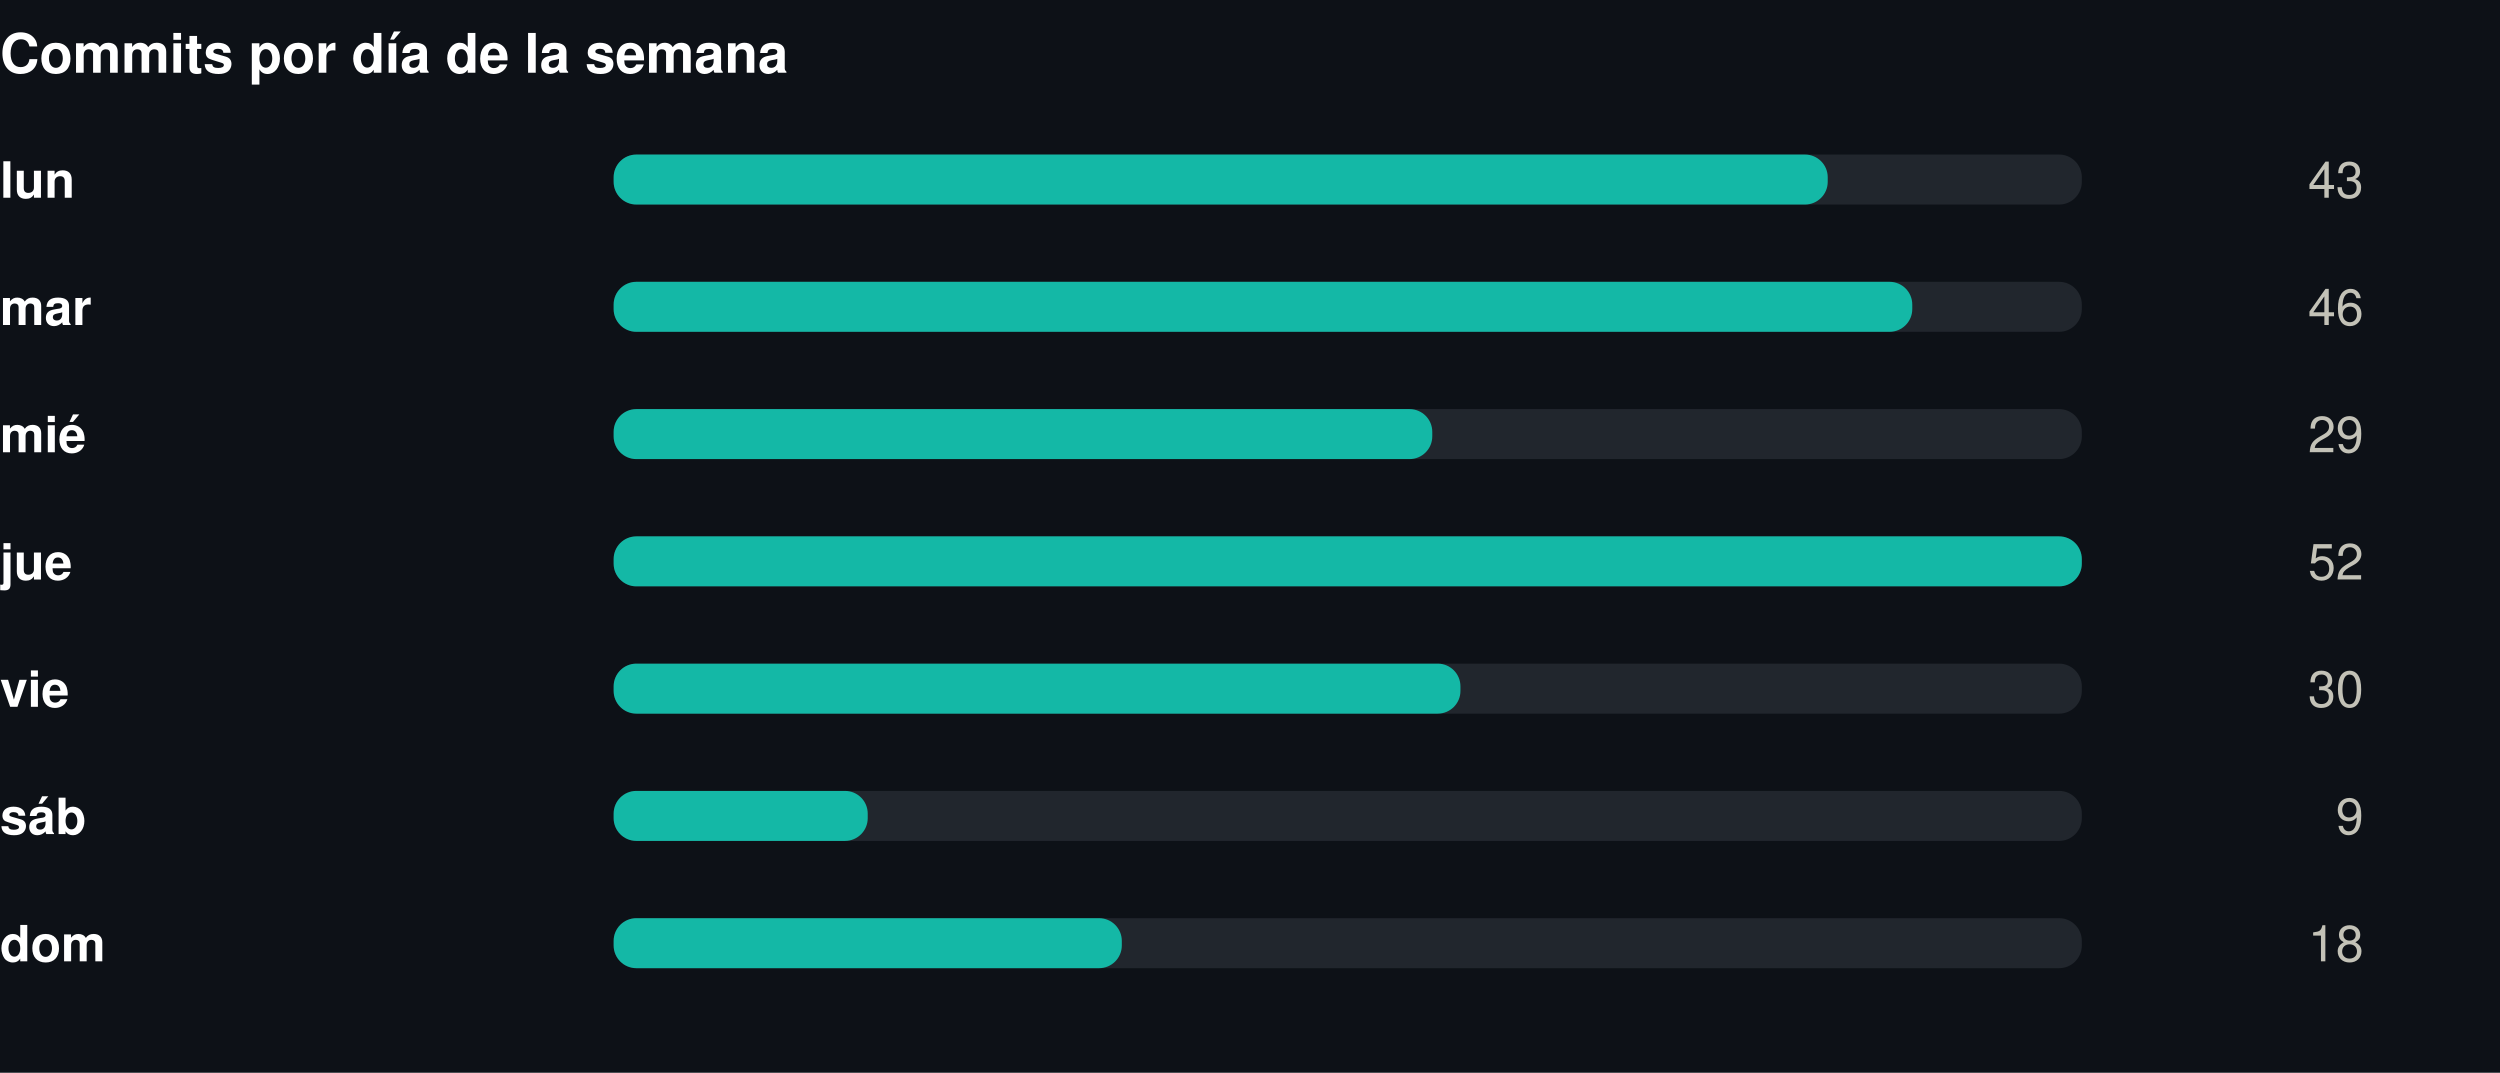
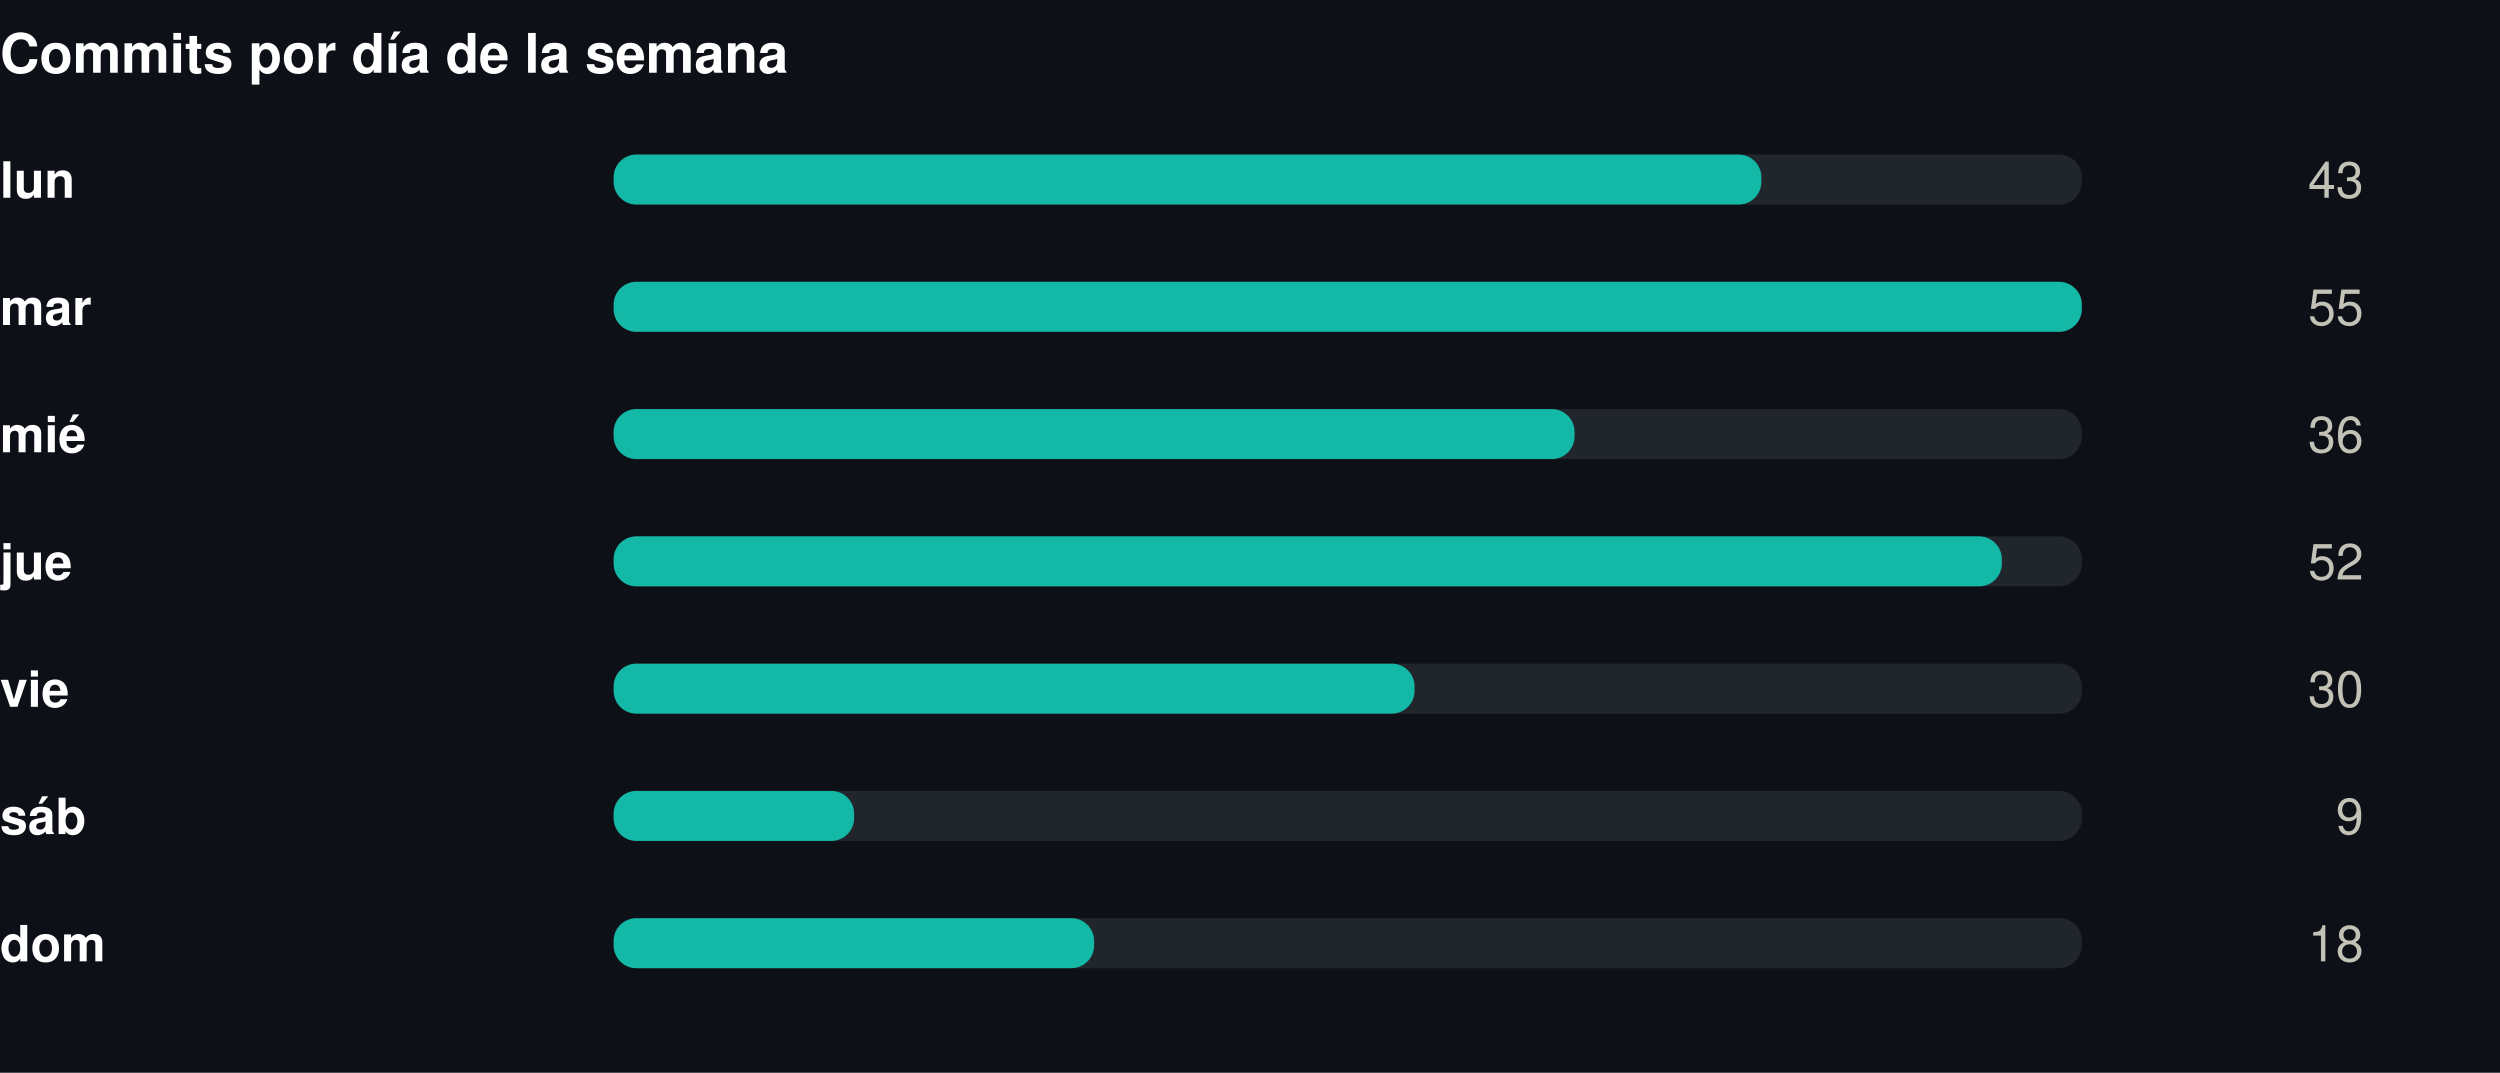
<svg xmlns="http://www.w3.org/2000/svg" width="550" height="236" viewBox="0 0 550 236" role="img">
  <rect width="550" height="236" fill="#0d1117" />
  <style>
@keyframes grow{from{transform:scaleX(0)}}
@keyframes rise{from{opacity:0;transform:translateY(9px)}}
@keyframes fade{from{opacity:0}}
@keyframes draw{to{stroke-dashoffset:0}}
.bar{transform-box:fill-box;transform-origin:left center;animation:grow .9s cubic-bezier(.22,1,.36,1) var(--d,0s) both}
.rise{animation:rise .7s cubic-bezier(.22,1,.36,1) var(--d,0s) both}
.fade{animation:fade .8s ease-out var(--d,0s) both}
.draw{animation:draw 1.7s ease-out .1s both}
@media (prefers-reduced-motion:reduce){
.bar,.rise,.fade,.draw{animation:none;transform:none;opacity:1;stroke-dashoffset:0}
}
</style>
  <g transform="translate(0,0)">
    <text x="0" y="16" font-family="-apple-system,BlinkMacSystemFont,'Segoe UI',Helvetica,Arial,sans-serif" font-size="12" font-weight="700" fill="#ffffff" text-anchor="start">Commits por día de la semana</text>
    <text x="0" y="43.5" font-family="-apple-system,BlinkMacSystemFont,'Segoe UI',Helvetica,Arial,sans-serif" font-size="11" font-weight="600" fill="#ffffff" text-anchor="start">lun</text>
    <rect x="135" y="34" width="323" height="11" rx="5" fill="#21262d" />
-     <rect class="bar" style="--d:0.00s" x="135" y="34" width="267.1" height="11" rx="5" fill="#14b8a6" />
+     <rect class="bar" style="--d:0.00s" x="135" y="34" width="252.5" height="11" rx="5" fill="#14b8a6" />
    <g class="fade" style="--d:0.00s">
      <text x="520" y="43.5" font-family="-apple-system,BlinkMacSystemFont,'Segoe UI',Helvetica,Arial,sans-serif" font-size="11" font-weight="400" fill="#c3c2b7" text-anchor="end">43</text>
    </g>
    <text x="0" y="71.5" font-family="-apple-system,BlinkMacSystemFont,'Segoe UI',Helvetica,Arial,sans-serif" font-size="11" font-weight="600" fill="#ffffff" text-anchor="start">mar</text>
    <rect x="135" y="62" width="323" height="11" rx="5" fill="#21262d" />
-     <rect class="bar" style="--d:0.07s" x="135" y="62" width="285.7" height="11" rx="5" fill="#14b8a6" />
+     <rect class="bar" style="--d:0.07s" x="135" y="62" width="323.0" height="11" rx="5" fill="#14b8a6" />
    <g class="fade" style="--d:0.07s">
-       <text x="520" y="71.5" font-family="-apple-system,BlinkMacSystemFont,'Segoe UI',Helvetica,Arial,sans-serif" font-size="11" font-weight="400" fill="#c3c2b7" text-anchor="end">46</text>
+       <text x="520" y="71.5" font-family="-apple-system,BlinkMacSystemFont,'Segoe UI',Helvetica,Arial,sans-serif" font-size="11" font-weight="400" fill="#c3c2b7" text-anchor="end">55</text>
    </g>
    <text x="0" y="99.5" font-family="-apple-system,BlinkMacSystemFont,'Segoe UI',Helvetica,Arial,sans-serif" font-size="11" font-weight="600" fill="#ffffff" text-anchor="start">mié</text>
    <rect x="135" y="90" width="323" height="11" rx="5" fill="#21262d" />
-     <rect class="bar" style="--d:0.14s" x="135" y="90" width="180.1" height="11" rx="5" fill="#14b8a6" />
+     <rect class="bar" style="--d:0.14s" x="135" y="90" width="211.4" height="11" rx="5" fill="#14b8a6" />
    <g class="fade" style="--d:0.14s">
-       <text x="520" y="99.5" font-family="-apple-system,BlinkMacSystemFont,'Segoe UI',Helvetica,Arial,sans-serif" font-size="11" font-weight="400" fill="#c3c2b7" text-anchor="end">29</text>
+       <text x="520" y="99.5" font-family="-apple-system,BlinkMacSystemFont,'Segoe UI',Helvetica,Arial,sans-serif" font-size="11" font-weight="400" fill="#c3c2b7" text-anchor="end">36</text>
    </g>
    <text x="0" y="127.5" font-family="-apple-system,BlinkMacSystemFont,'Segoe UI',Helvetica,Arial,sans-serif" font-size="11" font-weight="600" fill="#ffffff" text-anchor="start">jue</text>
    <rect x="135" y="118" width="323" height="11" rx="5" fill="#21262d" />
-     <rect class="bar" style="--d:0.21s" x="135" y="118" width="323.0" height="11" rx="5" fill="#14b8a6" />
+     <rect class="bar" style="--d:0.21s" x="135" y="118" width="305.4" height="11" rx="5" fill="#14b8a6" />
    <g class="fade" style="--d:0.21s">
      <text x="520" y="127.5" font-family="-apple-system,BlinkMacSystemFont,'Segoe UI',Helvetica,Arial,sans-serif" font-size="11" font-weight="400" fill="#c3c2b7" text-anchor="end">52</text>
    </g>
    <text x="0" y="155.5" font-family="-apple-system,BlinkMacSystemFont,'Segoe UI',Helvetica,Arial,sans-serif" font-size="11" font-weight="600" fill="#ffffff" text-anchor="start">vie</text>
    <rect x="135" y="146" width="323" height="11" rx="5" fill="#21262d" />
-     <rect class="bar" style="--d:0.28s" x="135" y="146" width="186.3" height="11" rx="5" fill="#14b8a6" />
+     <rect class="bar" style="--d:0.28s" x="135" y="146" width="176.2" height="11" rx="5" fill="#14b8a6" />
    <g class="fade" style="--d:0.28s">
      <text x="520" y="155.5" font-family="-apple-system,BlinkMacSystemFont,'Segoe UI',Helvetica,Arial,sans-serif" font-size="11" font-weight="400" fill="#c3c2b7" text-anchor="end">30</text>
    </g>
    <text x="0" y="183.5" font-family="-apple-system,BlinkMacSystemFont,'Segoe UI',Helvetica,Arial,sans-serif" font-size="11" font-weight="600" fill="#ffffff" text-anchor="start">sáb</text>
    <rect x="135" y="174" width="323" height="11" rx="5" fill="#21262d" />
-     <rect class="bar" style="--d:0.35s" x="135" y="174" width="55.9" height="11" rx="5" fill="#14b8a6" />
+     <rect class="bar" style="--d:0.35s" x="135" y="174" width="52.9" height="11" rx="5" fill="#14b8a6" />
    <g class="fade" style="--d:0.35s">
      <text x="520" y="183.5" font-family="-apple-system,BlinkMacSystemFont,'Segoe UI',Helvetica,Arial,sans-serif" font-size="11" font-weight="400" fill="#c3c2b7" text-anchor="end">9</text>
    </g>
    <text x="0" y="211.5" font-family="-apple-system,BlinkMacSystemFont,'Segoe UI',Helvetica,Arial,sans-serif" font-size="11" font-weight="600" fill="#ffffff" text-anchor="start">dom</text>
    <rect x="135" y="202" width="323" height="11" rx="5" fill="#21262d" />
-     <rect class="bar" style="--d:0.42s" x="135" y="202" width="111.8" height="11" rx="5" fill="#14b8a6" />
+     <rect class="bar" style="--d:0.42s" x="135" y="202" width="105.7" height="11" rx="5" fill="#14b8a6" />
    <g class="fade" style="--d:0.42s">
      <text x="520" y="211.5" font-family="-apple-system,BlinkMacSystemFont,'Segoe UI',Helvetica,Arial,sans-serif" font-size="11" font-weight="400" fill="#c3c2b7" text-anchor="end">18</text>
    </g>
  </g>
</svg>
